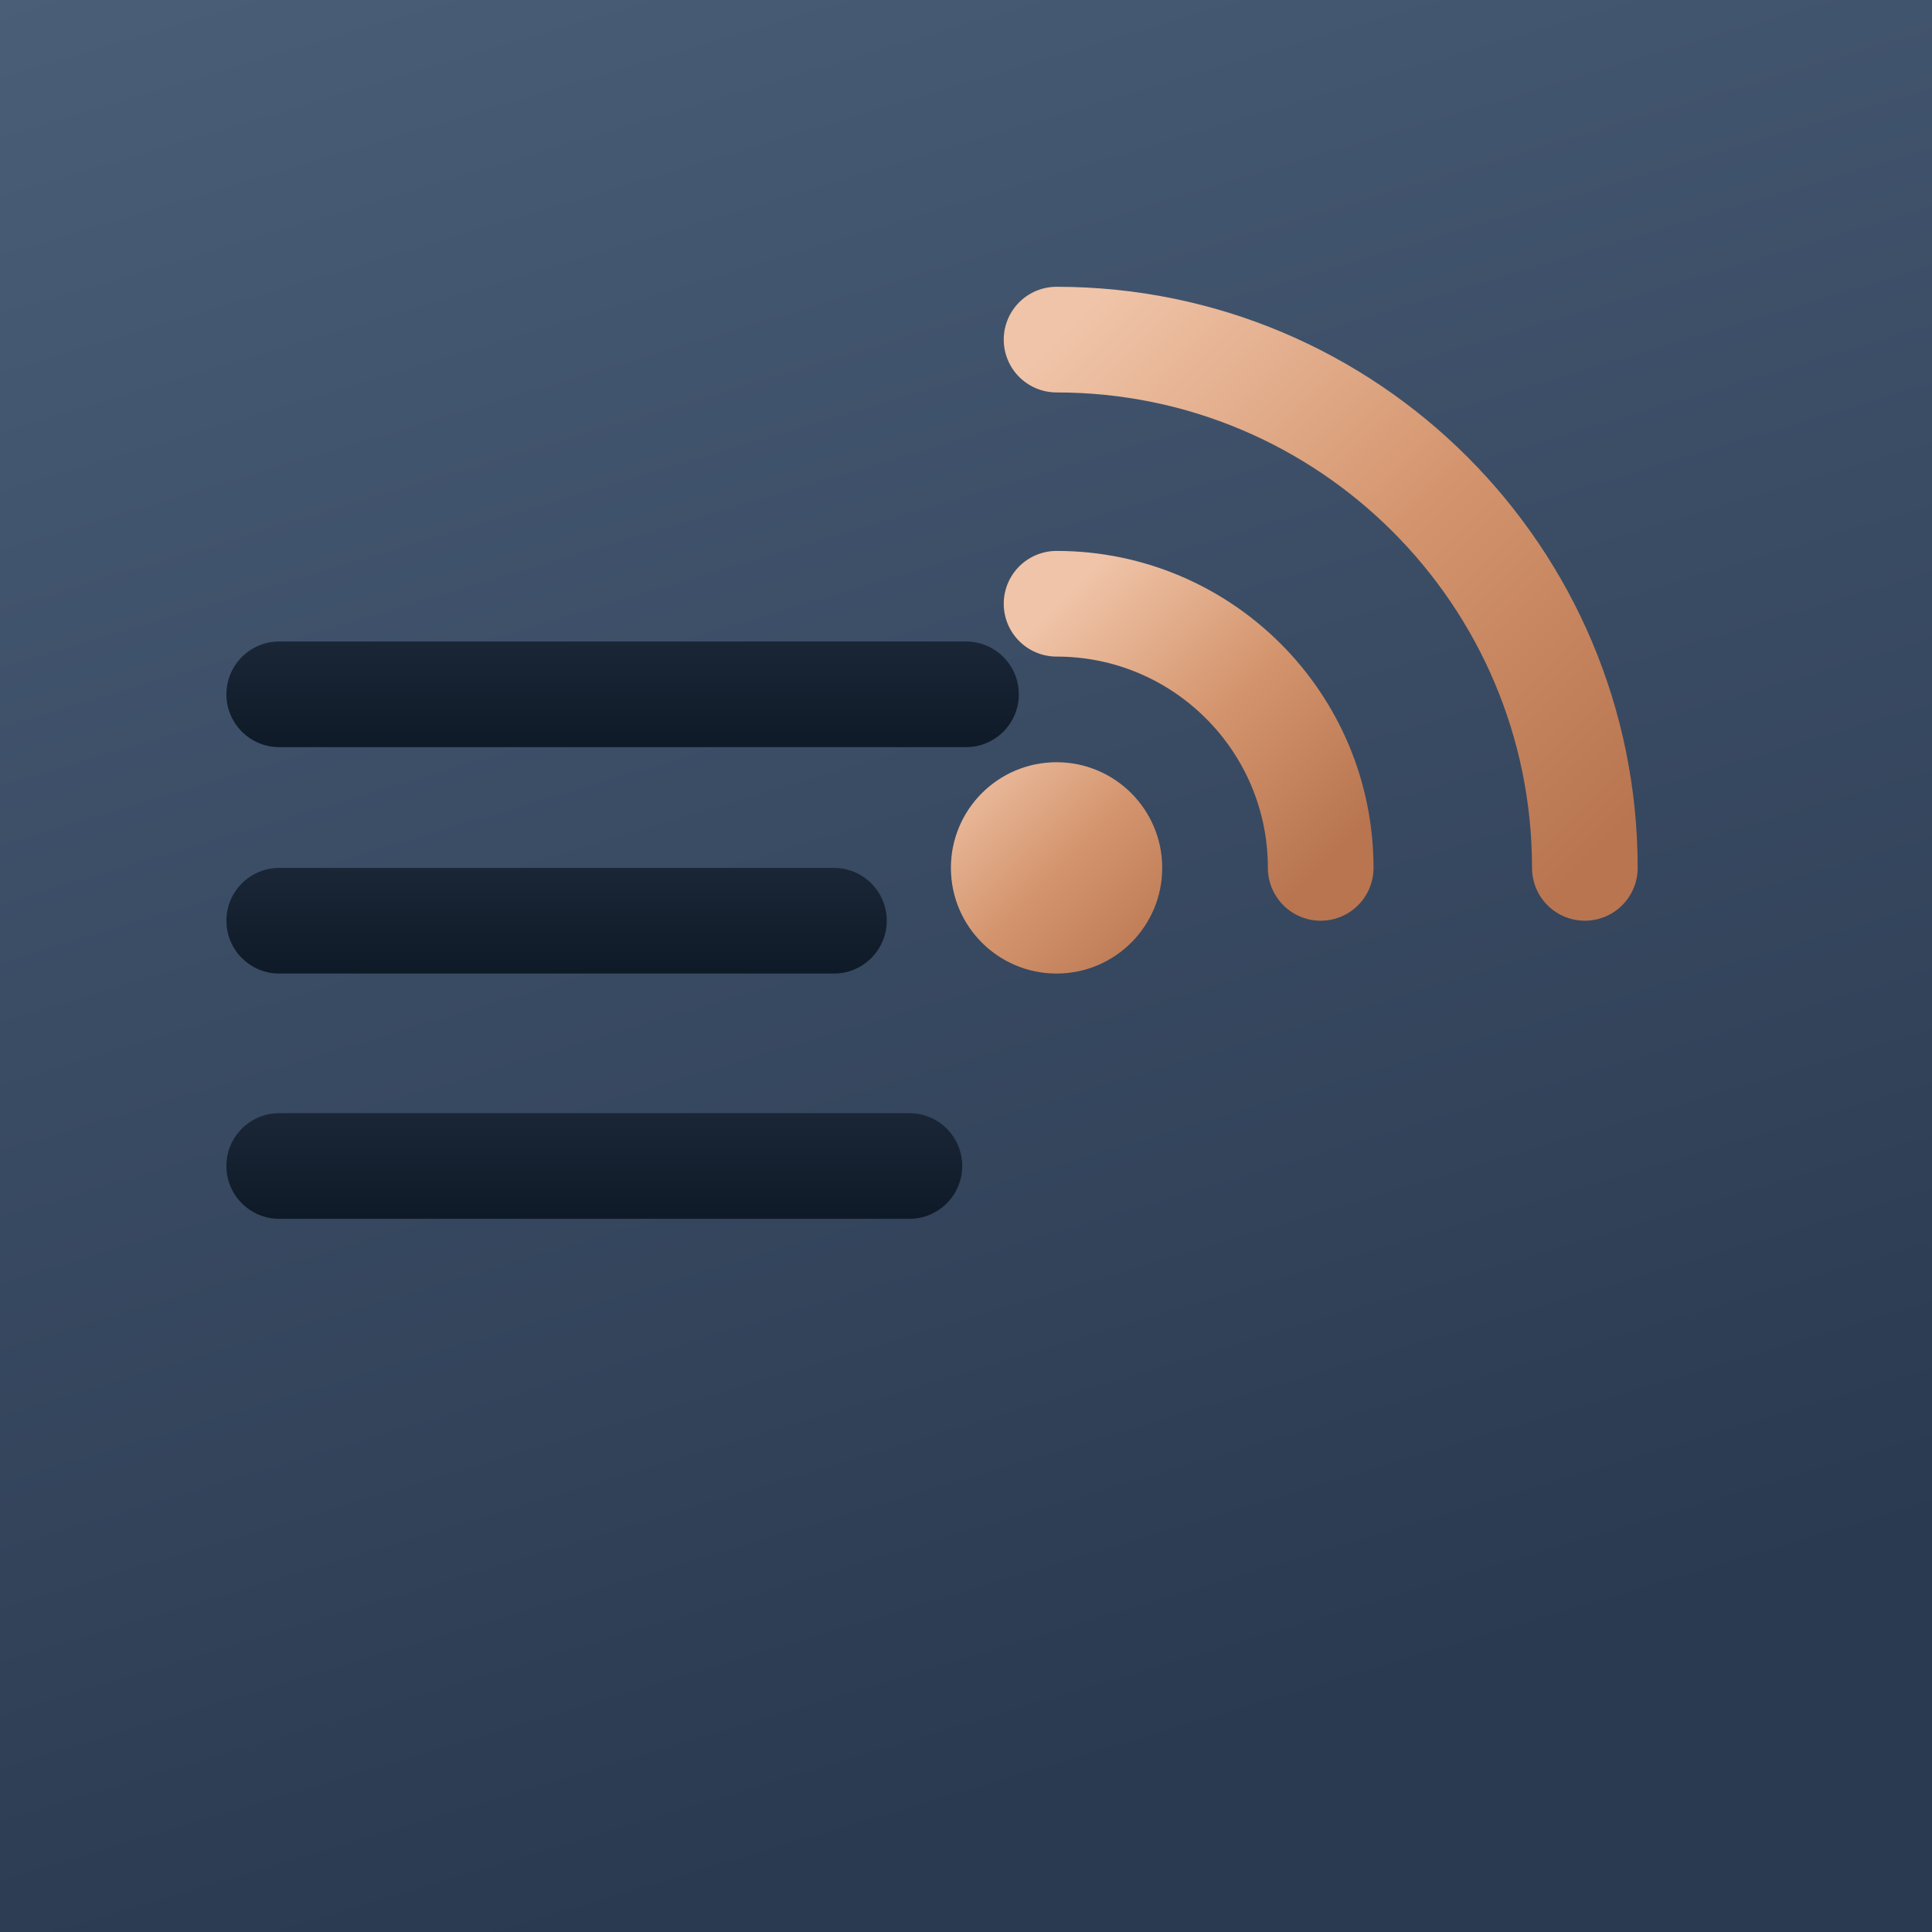
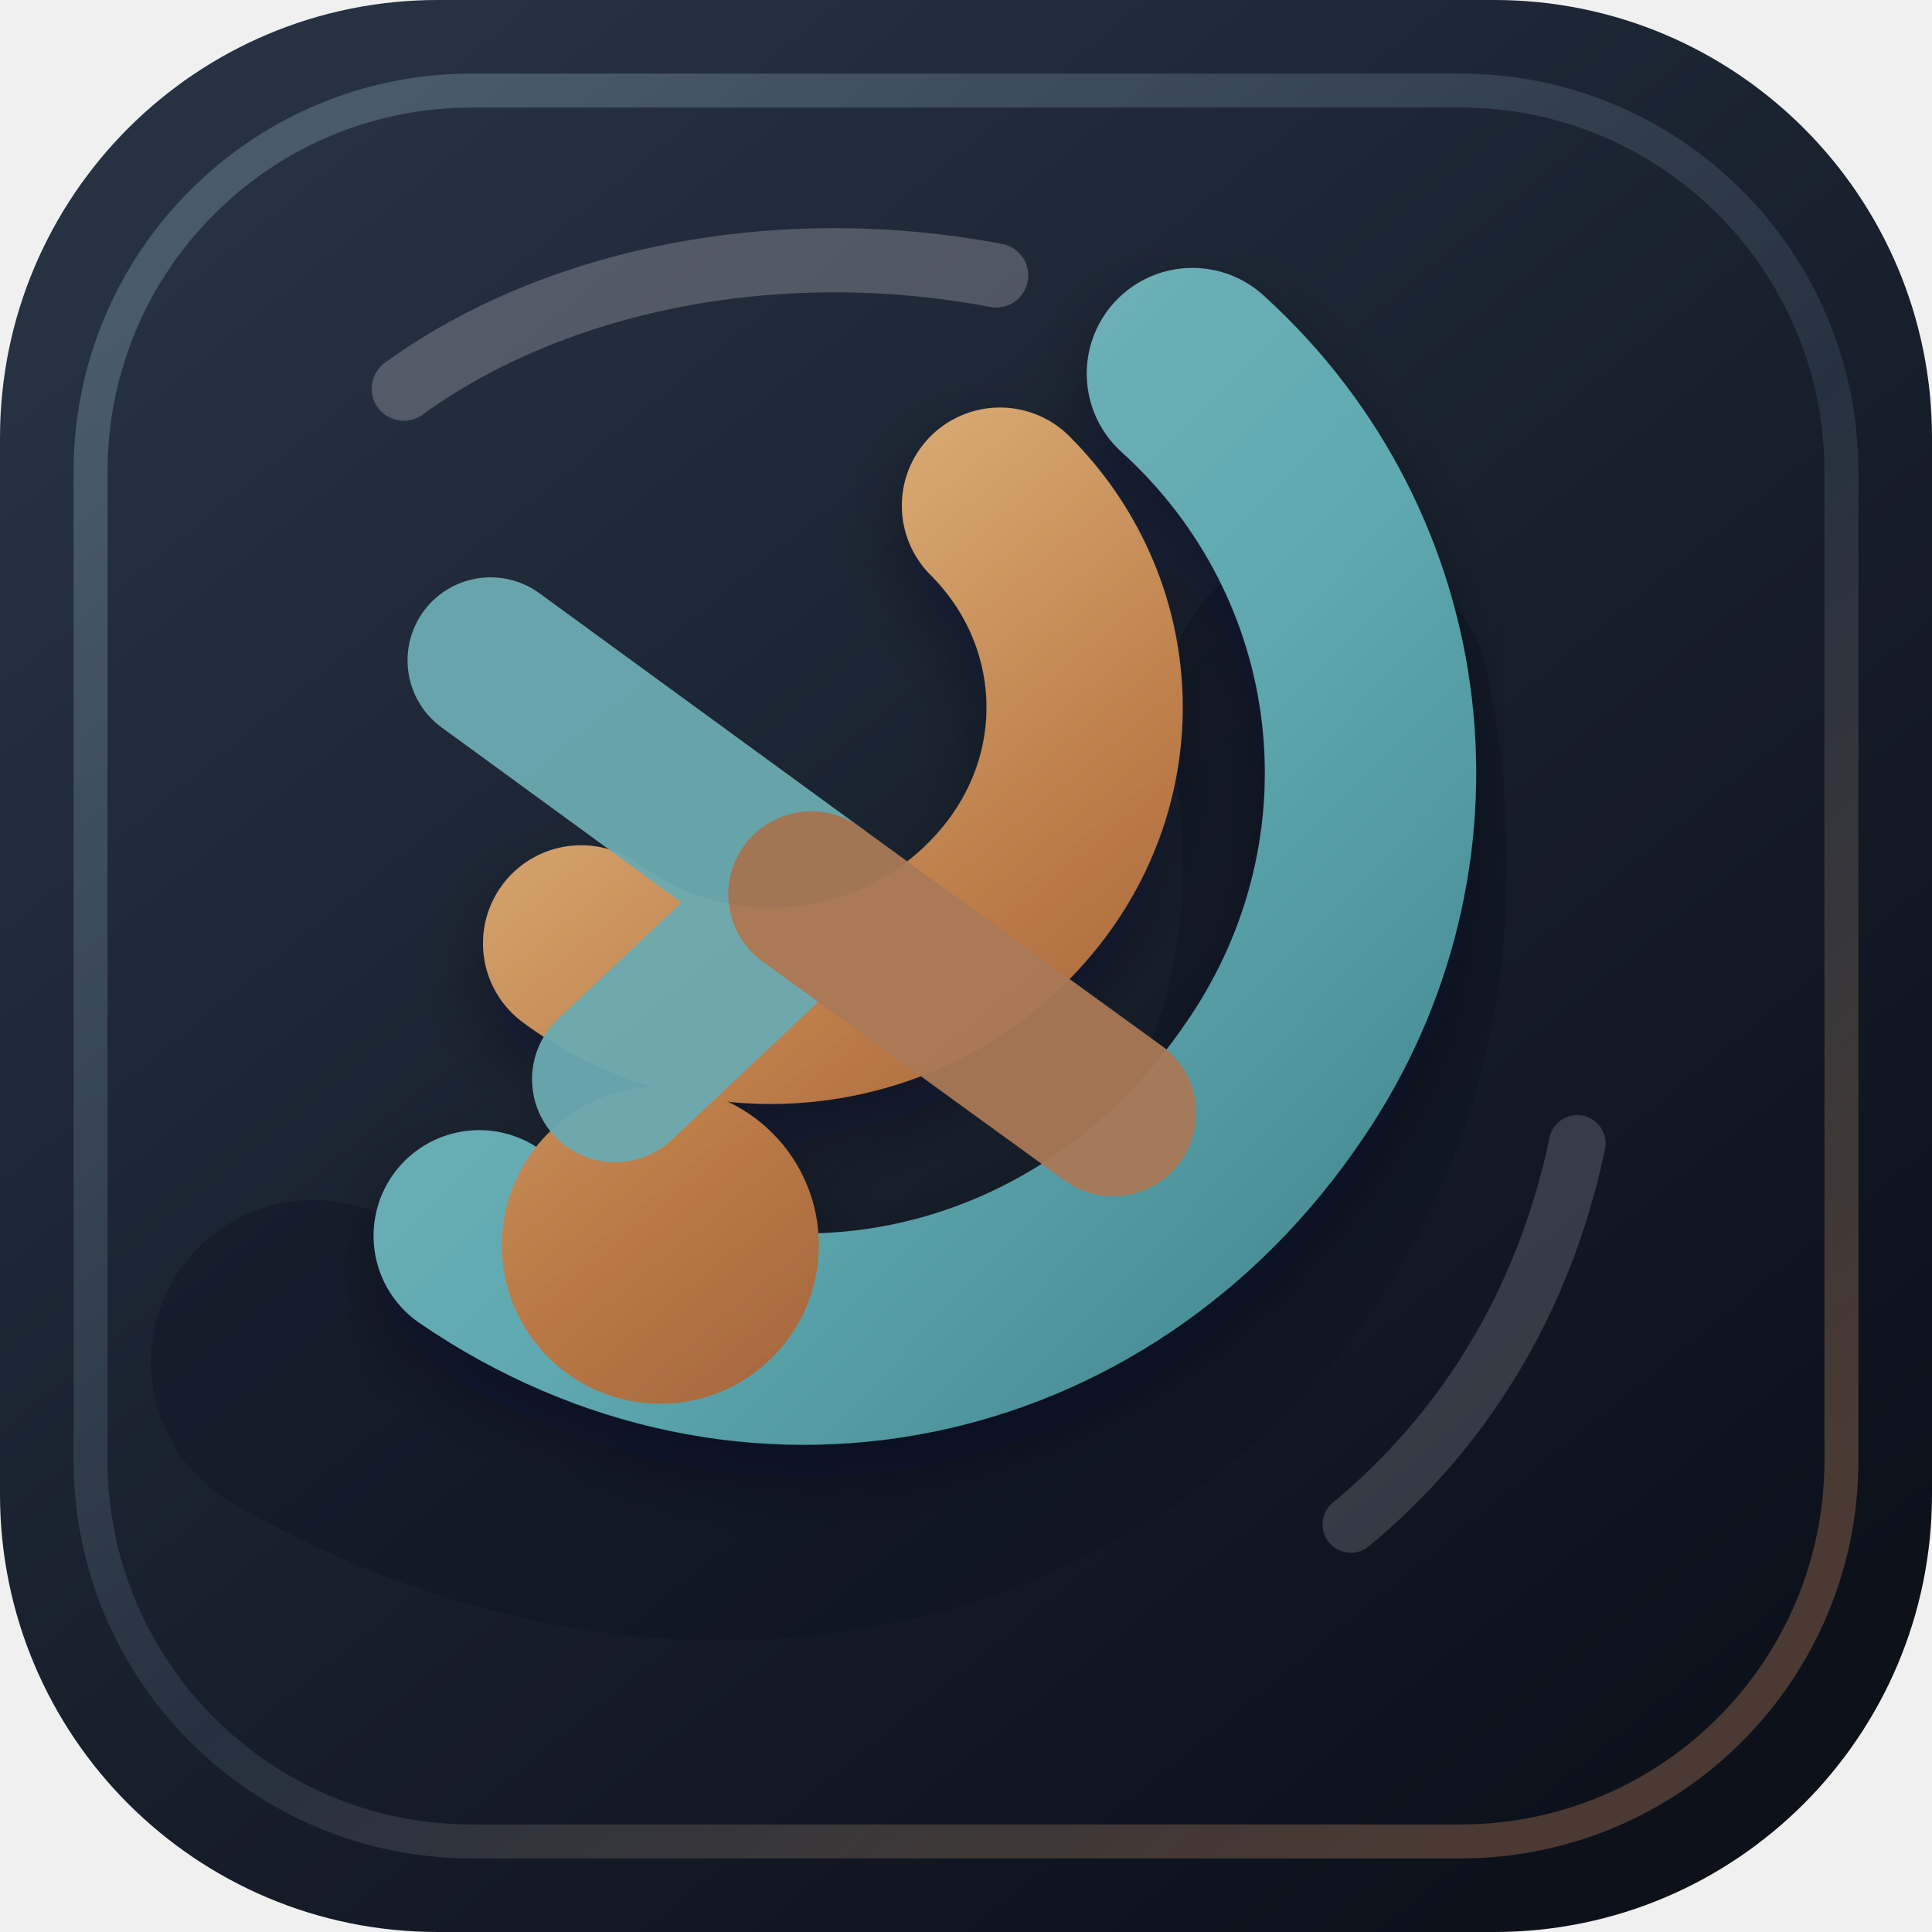
<svg xmlns="http://www.w3.org/2000/svg" viewBox="0 0 1024 1024" fill="none">
  <defs>
-     <linearGradient id="bg" x1="0" y1="0" x2="0.3" y2="1">
-       <stop offset="0%" stop-color="#4A5E78" />
-       <stop offset="100%" stop-color="#2A3A50" />
+     <linearGradient id="base" x1="160" y1="80" x2="864" y2="944" gradientUnits="userSpaceOnUse">
+       <stop offset="0" stop-color="#263142" />
+       <stop offset="0.55" stop-color="#171F2B" />
+       <stop offset="1" stop-color="#0C111A" />
    </linearGradient>
-     <linearGradient id="copper" x1="0" y1="0" x2="1" y2="1">
-       <stop offset="0%" stop-color="#F0C4A8" />
-       <stop offset="50%" stop-color="#D4956E" />
-       <stop offset="100%" stop-color="#B87550" />
+     <linearGradient id="rim" x1="178" y1="112" x2="846" y2="916" gradientUnits="userSpaceOnUse">
+       <stop offset="0" stop-color="#6F8791" />
+       <stop offset="0.55" stop-color="#364657" />
+       <stop offset="1" stop-color="#8E674D" />
    </linearGradient>
-     <linearGradient id="lines" x1="0" y1="0" x2="0" y2="1">
-       <stop offset="0%" stop-color="#1A2636" />
-       <stop offset="100%" stop-color="#0F1A28" />
+     <linearGradient id="signal" x1="246" y1="240" x2="790" y2="768" gradientUnits="userSpaceOnUse">
+       <stop offset="0" stop-color="#7BB6BC" />
+       <stop offset="0.48" stop-color="#5FA9B0" />
+       <stop offset="1" stop-color="#3E7F89" />
    </linearGradient>
+     <linearGradient id="hot" x1="322" y1="318" x2="654" y2="716" gradientUnits="userSpaceOnUse">
+       <stop offset="0" stop-color="#DDB078" />
+       <stop offset="0.52" stop-color="#B97845" />
+       <stop offset="1" stop-color="#8F5638" />
+     </linearGradient>
+     <filter id="shadow" x="-15%" y="-15%" width="130%" height="130%" color-interpolation-filters="sRGB">
+       <feDropShadow dx="0" dy="18" stdDeviation="18" flood-color="#000814" flood-opacity="0.36" />
+     </filter>
  </defs>
-   <rect width="1024" height="1024" fill="url(#bg)" />
-   <rect x="120" y="340" width="420" height="56" rx="28" fill="url(#lines)" />
-   <rect x="120" y="460" width="350" height="56" rx="28" fill="url(#lines)" />
-   <rect x="120" y="590" width="390" height="56" rx="28" fill="url(#lines)" />
-   <g transform="translate(480, 80)">
-     <circle cx="80" cy="380" r="56" fill="url(#copper)" />
-     <path d="M80 240 A140 140 0 0 1 220 380" stroke="url(#copper)" stroke-width="56" stroke-linecap="round" fill="none" />
-     <path d="M80 100 A280 280 0 0 1 360 380" stroke="url(#copper)" stroke-width="56" stroke-linecap="round" fill="none" />
+   <rect width="1024" height="1024" rx="232" fill="url(#base)" />
+   <rect x="48" y="48" width="928" height="928" rx="202" stroke="url(#rim)" stroke-width="18" opacity="0.48" />
+   <path d="M166 722C304 802 456 804 572 728C688 652 734 516 704 374" stroke="#0B1020" stroke-width="172" stroke-linecap="round" opacity="0.36" />
+   <g filter="url(#shadow)">
+     <path d="M254 655C397 753 579 716 676 572C757 453 739 295 632 198" stroke="url(#signal)" stroke-width="112" stroke-linecap="round" />
+     <path d="M308 500C382 555 488 540 544 466C590 405 584 322 530 268" stroke="url(#hot)" stroke-width="104" stroke-linecap="round" />
+     <circle cx="350" cy="660" r="84" fill="url(#hot)" />
  </g>
+   <g opacity="0.95">
+     <path d="M260 350L430 474L326 572" stroke="#6BAAB0" stroke-width="88" stroke-linecap="round" stroke-linejoin="round" />
+     <path d="M430 474L590 590" stroke="#A97956" stroke-width="88" stroke-linecap="round" />
+   </g>
+   <path d="M214 206C294 148 412 124 528 146" stroke="#FFFFFF" stroke-width="34" stroke-linecap="round" opacity="0.22" />
+   <path d="M716 808C774 760 818 692 836 606" stroke="#FFFFFF" stroke-width="30" stroke-linecap="round" opacity="0.16" />
</svg>
